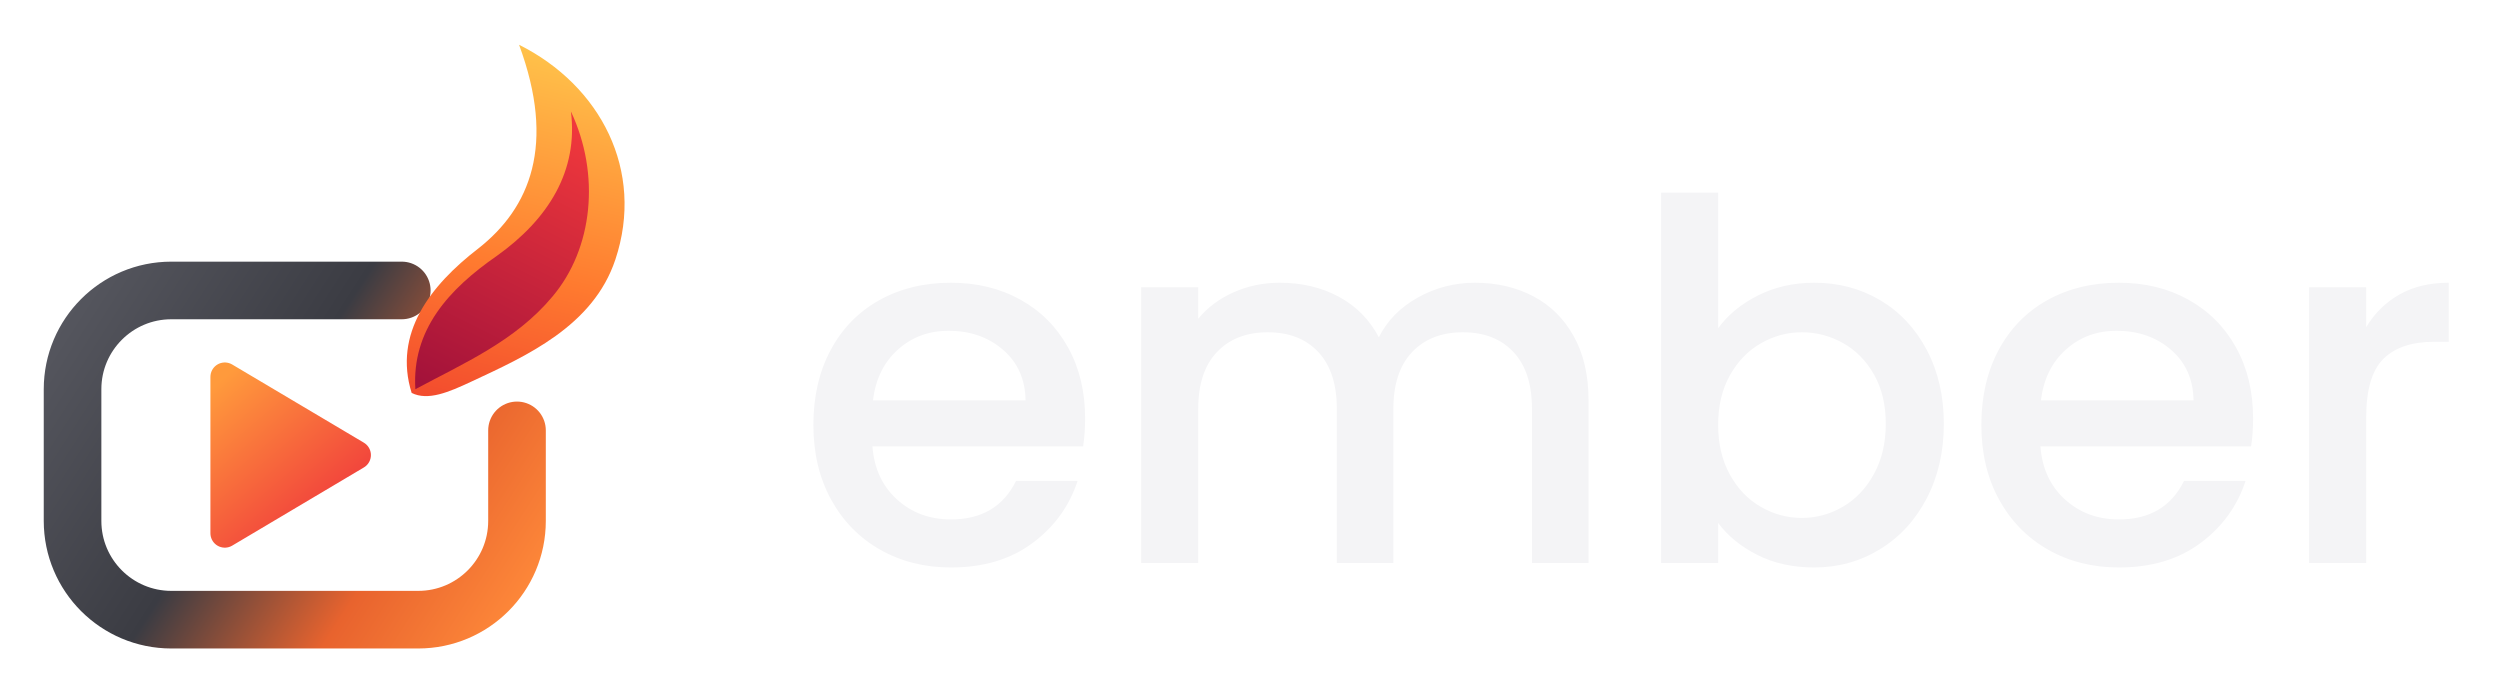
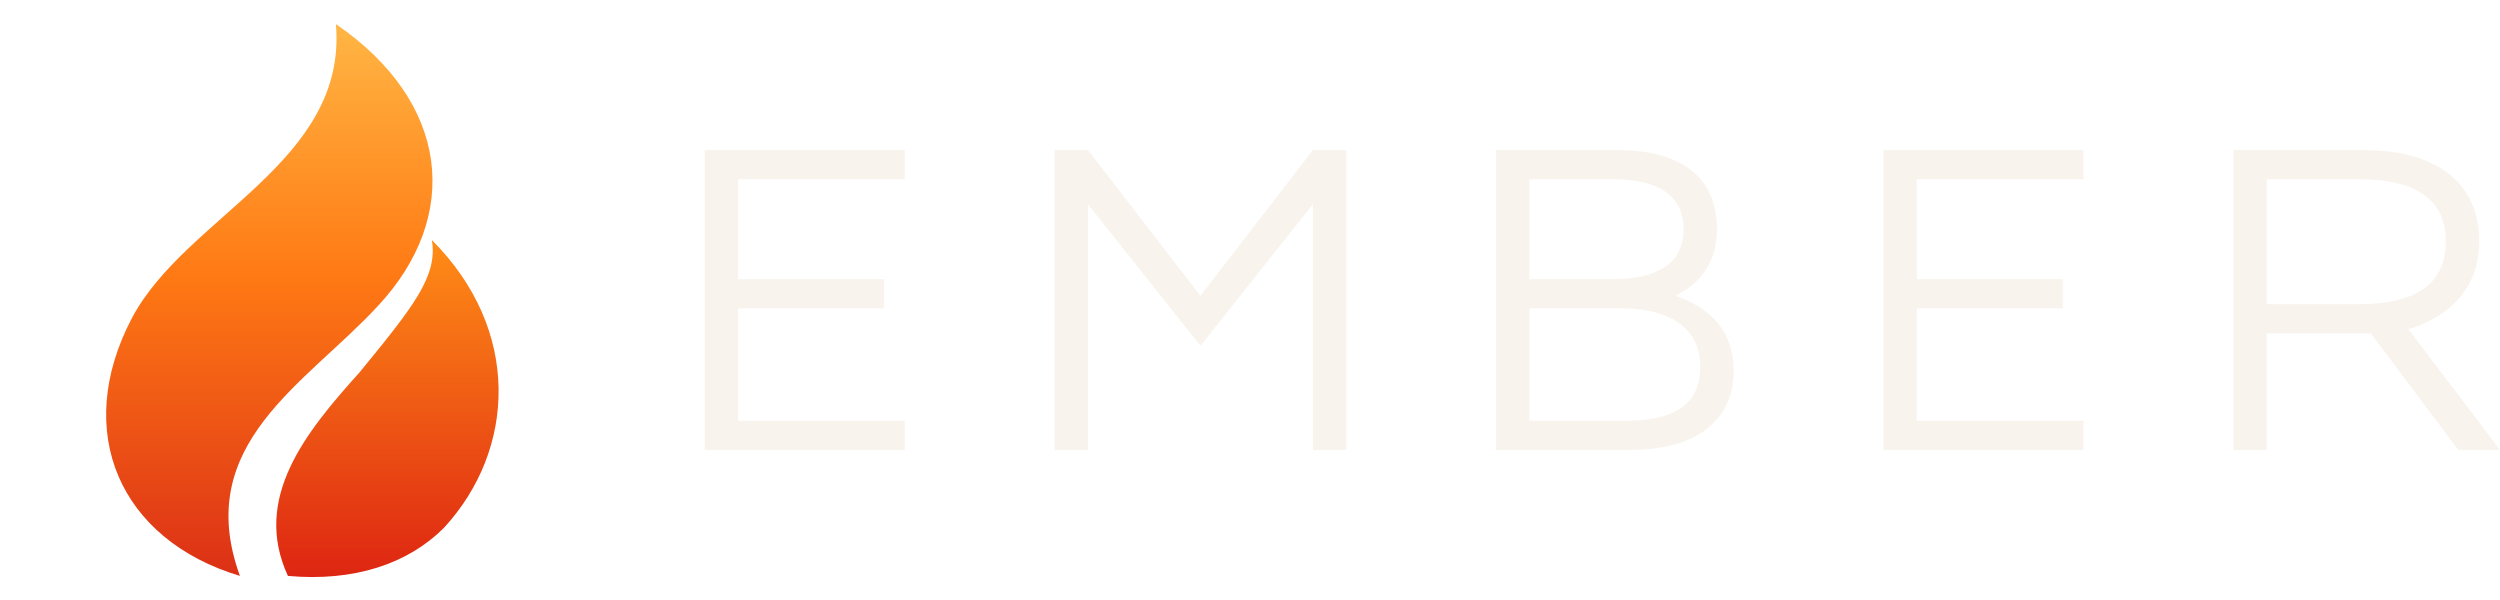
- <svg xmlns="http://www.w3.org/2000/svg" width="1199" height="324" viewBox="-4 -4 399.6 108">
+ <svg xmlns="http://www.w3.org/2000/svg" width="1000" height="240" viewBox="0 0 333.444 80">
  <defs>
-     <linearGradient id="frame" gradientUnits="userSpaceOnUse" x1="18" y1="40" x2="74" y2="76">
-       <stop offset="0" stop-color="#55565E" />
-       <stop offset="0.42" stop-color="#3B3C43" />
-       <stop offset="0.72" stop-color="#E8632E" />
-       <stop offset="1" stop-color="#FF8A3A" />
+     <linearGradient id="flameA" gradientUnits="userSpaceOnUse" x1="50" y1="4" x2="50" y2="96">
+       <stop offset="0" stop-color="#FFB644" />
+       <stop offset="0.45" stop-color="#FF7A14" />
+       <stop offset="1" stop-color="#DC3016" />
    </linearGradient>
-     <linearGradient id="play" gradientUnits="userSpaceOnUse" x1="36.5" y1="48.5" x2="52.5" y2="67.5">
-       <stop offset="0" stop-color="#FF9A3C" />
-       <stop offset="1" stop-color="#EE2E3C" />
+     <linearGradient id="flameB" gradientUnits="userSpaceOnUse" x1="50" y1="40" x2="50" y2="96">
+       <stop offset="0" stop-color="#FF8D16" />
+       <stop offset="1" stop-color="#DE2612" />
    </linearGradient>
-     <linearGradient id="flameA" gradientUnits="userSpaceOnUse" x1="73.5" y1="3.5" x2="62" y2="52">
-       <stop offset="0" stop-color="#FFC24A" />
-       <stop offset="0.6" stop-color="#FF7A2F" />
-       <stop offset="1" stop-color="#F24A2E" />
-     </linearGradient>
-     <linearGradient id="flameB" gradientUnits="userSpaceOnUse" x1="80" y1="14" x2="62" y2="50">
-       <stop offset="0" stop-color="#F0383C" />
-       <stop offset="1" stop-color="#A3123A" />
-     </linearGradient>
-     <radialGradient id="glow" gradientUnits="userSpaceOnUse" cx="72" cy="34" r="30">
-       <stop offset="0" stop-color="#FF6A2B" stop-opacity="0.25" />
-       <stop offset="1" stop-color="#FF6A2B" stop-opacity="0.00" />
+     <radialGradient id="glow">
+       <stop stop-color="#FF7A14" stop-opacity=".16" />
+       <stop offset="1" stop-color="#FF7A14" stop-opacity="0" />
    </radialGradient>
  </defs>
-   <g transform="scale(1.315789) translate(-12.25 -5.75)">
-     <path d="M58,38 H30 A12,12 0 0 0 18,50 V66 A12,12 0 0 0 30,78 H60 A12,12 0 0 0 72,66 V55" fill="none" stroke="url(#frame)" stroke-width="7" stroke-linecap="round" />
-     <path d="M36.5 48.5 L36.5 67.5 L52.5 58 Z" fill="url(#play)" stroke="url(#play)" stroke-width="3.5" stroke-linejoin="round" />
-     <g transform="translate(61 50) scale(0.9) translate(-61 -50)">
-       <path d="M59 50.5 C56.5 42.5 61.5 36 68 31 C75 25.5 78.5 17 73.5 3.5 C84.5 9 90.5 20.5 86.5 32.5 C83.5 41.5 74.5 45.5 67 49 C64 50.4 61.2 51.6 59 50.5 Z" fill="url(#flameA)" />
-       <path d="M59.5 50 C59 42 64 36.5 70.5 32 C77.5 27 81.5 20.5 80.5 12.5 C84.5 21 83.5 31 78 37.5 C73 43.5 66 46.5 59.5 50 Z" fill="url(#flameB)" />
-     </g>
+   <g transform="translate(0 0) scale(.8)">
+     <path d="M56 4 C75 17 77 36 63 51 C51 64 32 74 40 96 C20 90 12 72 22 53 C31 36 58 27 56 4 Z" fill="url(#flameA)" />
+     <path d="M72 40 C87 55 86 75 74 88 C68 94 59 97 48 96 C42 83 51 72 60 62 C69 51 73 46 72 40 Z" fill="url(#flameB)" />
  </g>
-   <g transform="translate(126.0 86) scale(0.8) translate(-3.7 0)">
-     <path d="M57.6 -23.3H15.5Q16 -16.7 20.4 -12.7Q24.8 -8.7 31.2 -8.7Q40.4 -8.7 44.2 -16.4H56.5Q54 -8.8 47.45 -3.95Q40.9 0.9 31.2 0.9Q23.3 0.9 17.05 -2.65Q10.8 -6.2 7.25 -12.65Q3.7 -19.1 3.7 -27.6Q3.7 -36.1 7.15 -42.55Q10.6 -49 16.85 -52.5Q23.1 -56 31.2 -56Q39 -56 45.1 -52.6Q51.2 -49.2 54.6 -43.05Q58 -36.9 58 -28.9Q58 -25.8 57.6 -23.3ZM46.1 -32.5Q46 -38.8 41.6 -42.6Q37.2 -46.4 30.7 -46.4Q24.8 -46.4 20.6 -42.65Q16.4 -38.9 15.6 -32.5Z M158.6 -32.5V0H147.3V-30.8Q147.3 -38.2 143.6 -42.15Q139.9 -46.1 133.5 -46.1Q127.1 -46.1 123.35 -42.15Q119.6 -38.2 119.6 -30.8V0H108.3V-30.8Q108.3 -38.2 104.6 -42.15Q100.9 -46.1 94.5 -46.1Q88.1 -46.1 84.35 -42.15Q80.6 -38.2 80.6 -30.8V0H69.2V-55.1H80.6V-48.8Q83.4 -52.2 87.7 -54.1Q92 -56 96.9 -56Q103.5 -56 108.7 -53.2Q113.9 -50.4 116.7 -45.1Q119.2 -50.1 124.5 -53.05Q129.8 -56 135.9 -56Q142.4 -56 147.55 -53.3Q152.7 -50.6 155.65 -45.3Q158.6 -40 158.6 -32.5Z M203.7 -56Q211 -56 216.9 -52.5Q222.8 -49 226.2 -42.55Q229.6 -36.1 229.6 -27.8Q229.6 -19.5 226.2 -12.95Q222.8 -6.4 216.85 -2.75Q210.9 0.9 203.7 0.9Q197.3 0.9 192.35 -1.6Q187.4 -4.1 184.5 -8V0H173.1V-74H184.5V-46.9Q187.4 -50.9 192.45 -53.45Q197.5 -56 203.7 -56ZM201.2 -46.1Q196.9 -46.1 193.05 -43.9Q189.2 -41.7 186.85 -37.5Q184.5 -33.3 184.5 -27.6Q184.5 -21.9 186.85 -17.65Q189.2 -13.4 193.05 -11.2Q196.9 -9 201.2 -9Q205.6 -9 209.45 -11.25Q213.3 -13.5 215.65 -17.8Q218 -22.1 218 -27.8Q218 -33.5 215.65 -37.65Q213.3 -41.8 209.45 -43.95Q205.6 -46.1 201.2 -46.1Z M291 -23.3H248.9Q249.4 -16.7 253.8 -12.7Q258.2 -8.7 264.6 -8.7Q273.8 -8.7 277.6 -16.4H289.9Q287.4 -8.8 280.85 -3.95Q274.3 0.9 264.6 0.9Q256.7 0.9 250.45 -2.65Q244.2 -6.2 240.65 -12.65Q237.1 -19.1 237.1 -27.6Q237.1 -36.1 240.55 -42.55Q244 -49 250.25 -52.5Q256.5 -56 264.6 -56Q272.4 -56 278.5 -52.6Q284.6 -49.2 288 -43.05Q291.4 -36.9 291.4 -28.9Q291.4 -25.8 291 -23.3ZM279.5 -32.5Q279.4 -38.8 275 -42.6Q270.6 -46.4 264.1 -46.4Q258.2 -46.4 254 -42.65Q249.8 -38.9 249 -32.5Z M330.5 -56V-44.2H327.6Q320.9 -44.2 317.45 -40.8Q314 -37.4 314 -29V0H302.6V-55.1H314V-47.1Q316.5 -51.3 320.65 -53.65Q324.8 -56 330.5 -56Z" fill="#F4F4F6" />
+   <g transform="translate(94 20) scale(0.5555556)">
+     <path transform="translate(0 0)" fill="#F8F3ED" fill-rule="evenodd" d="M0 0 H48 V7 H8 V31 H43 V38 H8 V65 H48 V72 H0 Z" />
+     <path transform="translate(84 0)" fill="#F8F3ED" fill-rule="evenodd" d="M0 72 V0 H8 L35 35 L62 0 H70 V72 H62 V13 L35 47 L8 13 V72 Z" />
+     <path transform="translate(190 0)" fill="#F8F3ED" fill-rule="evenodd" d="M0 0 H29 C45 0 53 7 53 19 C53 27 49 32 43 35 C52 38 57 44 57 53 C57 65 48 72 32 72 H0 Z M8 7 V31 H28 C39 31 45 27 45 19 C45 11 39 7 28 7 Z M8 38 V65 H31 C43 65 49 61 49 52 C49 43 42 38 30 38 Z" />
+     <path transform="translate(283 0)" fill="#F8F3ED" fill-rule="evenodd" d="M0 0 H48 V7 H8 V31 H43 V38 H8 V65 H48 V72 H0 Z" />
+     <path transform="translate(367 0)" fill="#F8F3ED" fill-rule="evenodd" d="M0 72 V0 H31 C49 0 59 8 59 22 C59 33 52 40 42 43 L64 72 H54 L33 44 H8 V72 Z M8 7 V37 H30 C44 37 51 32 51 22 C51 12 44 7 30 7 Z" />
  </g>
</svg>
